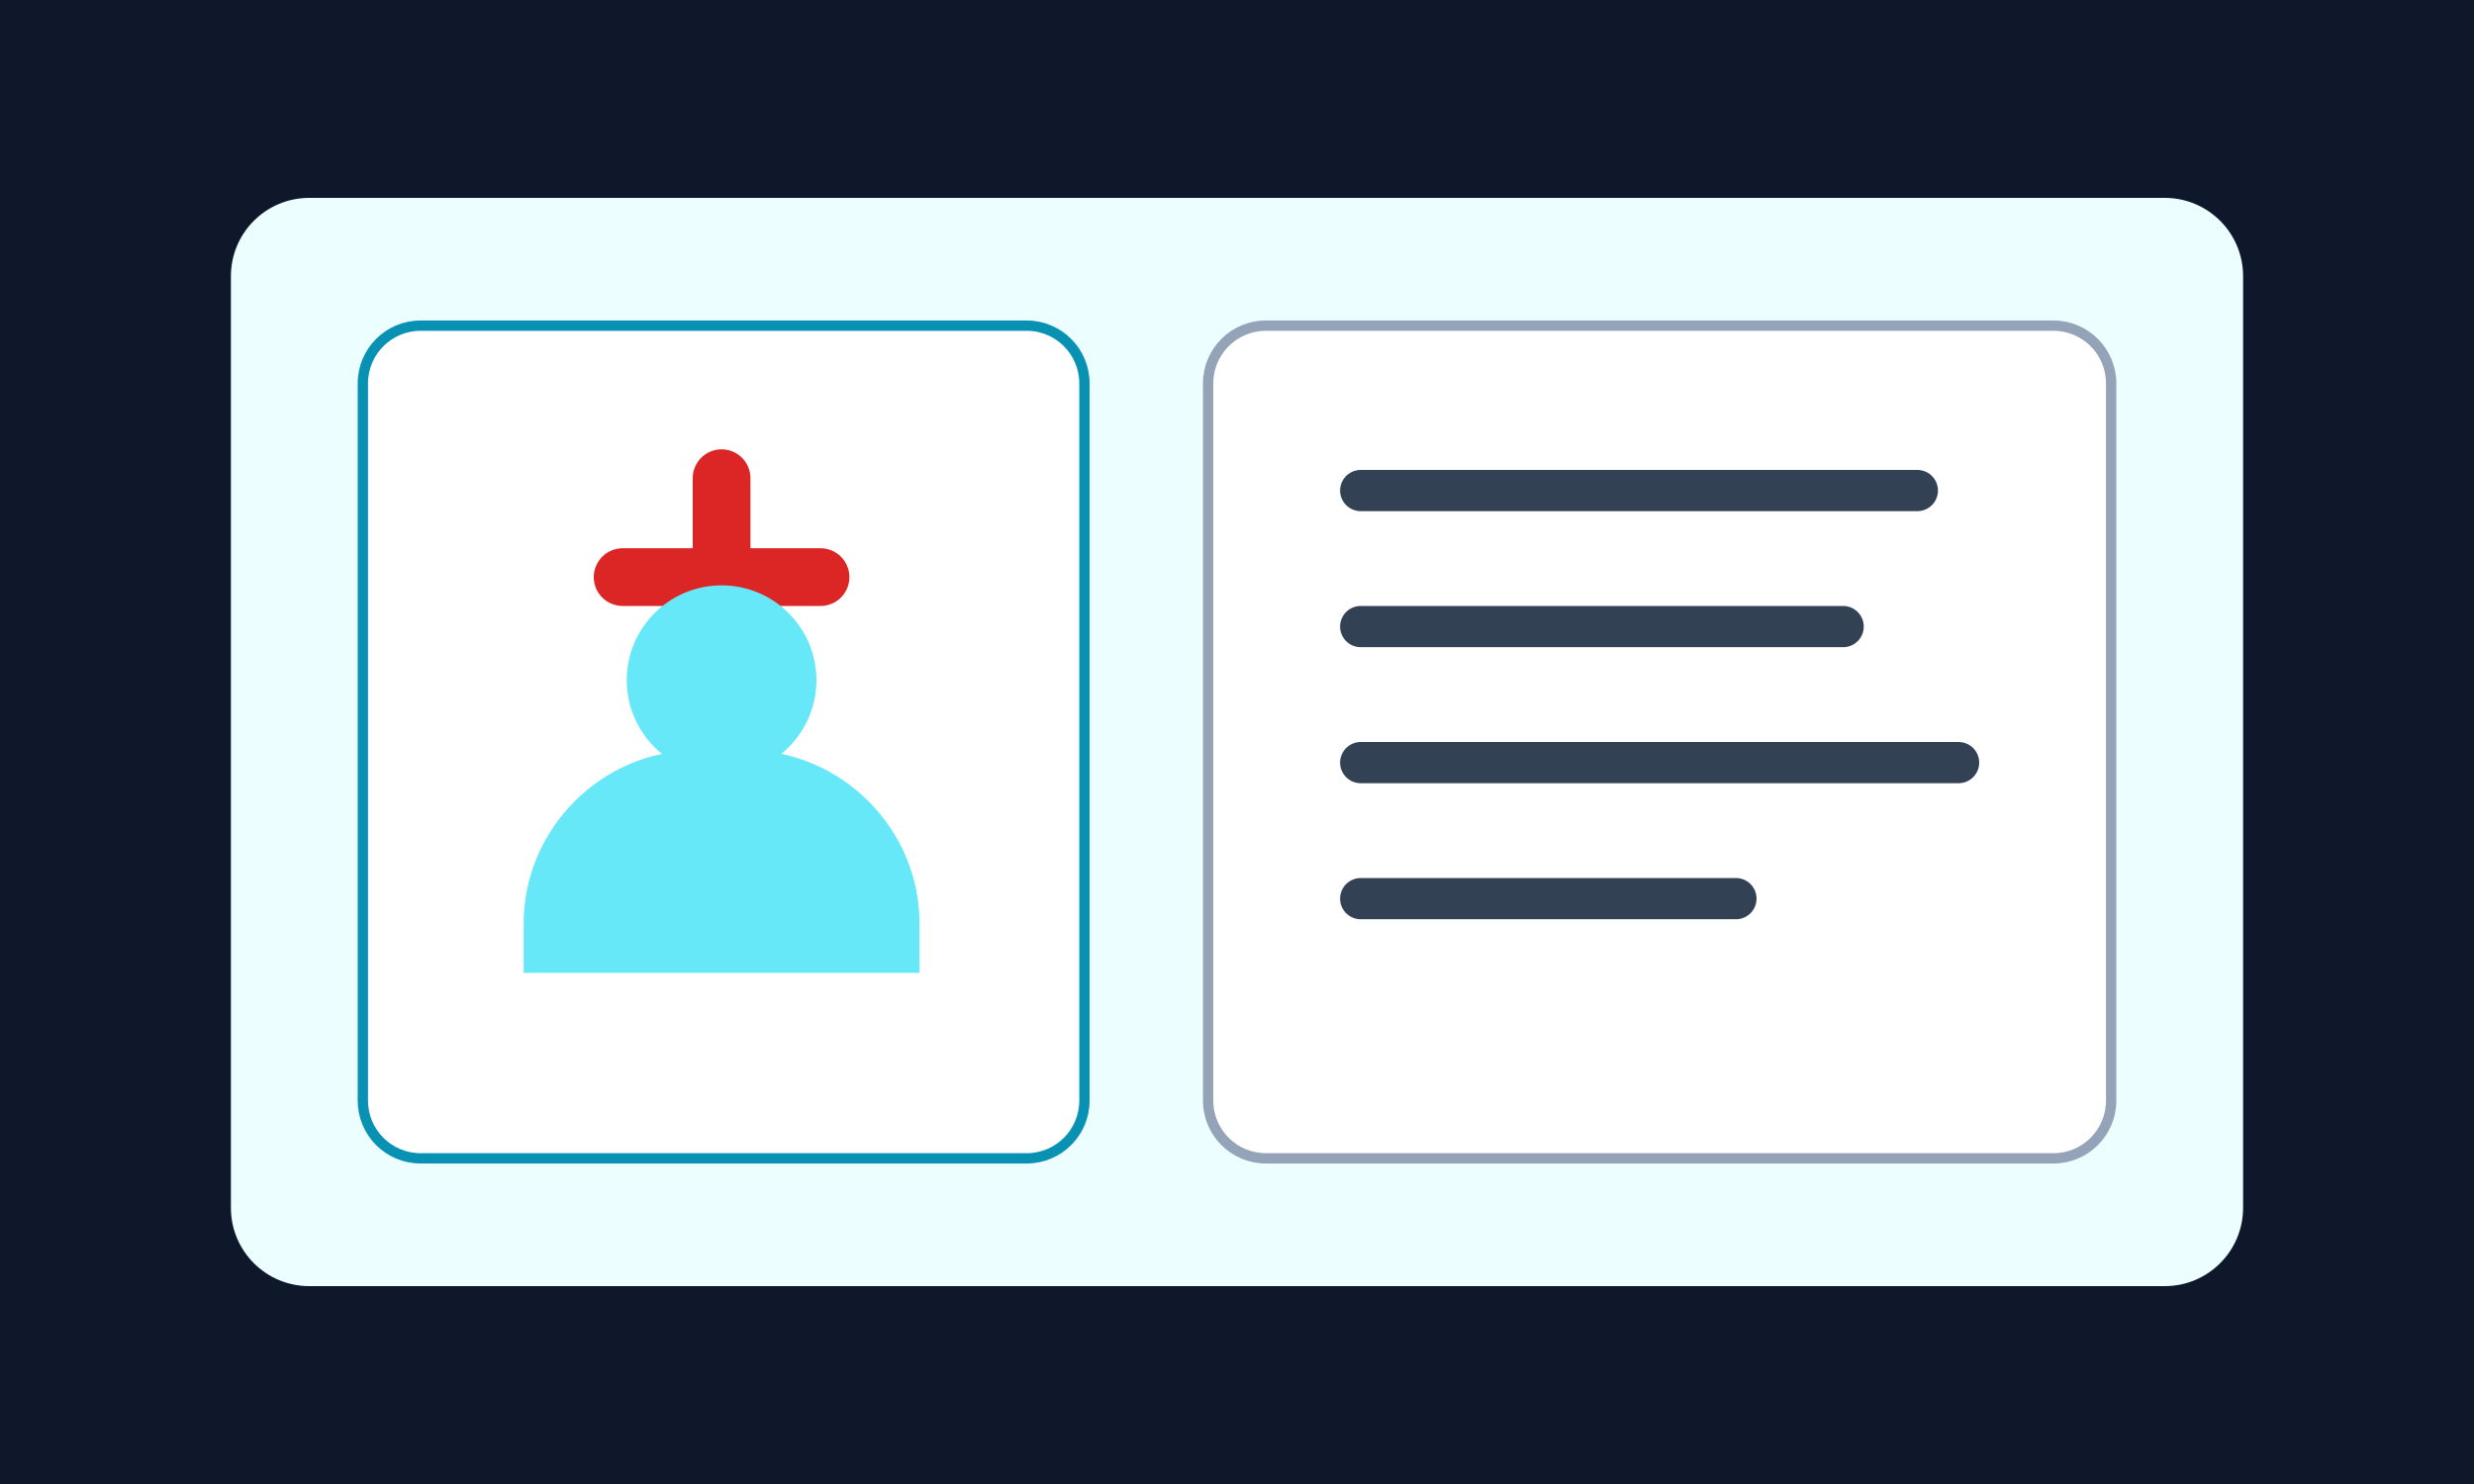
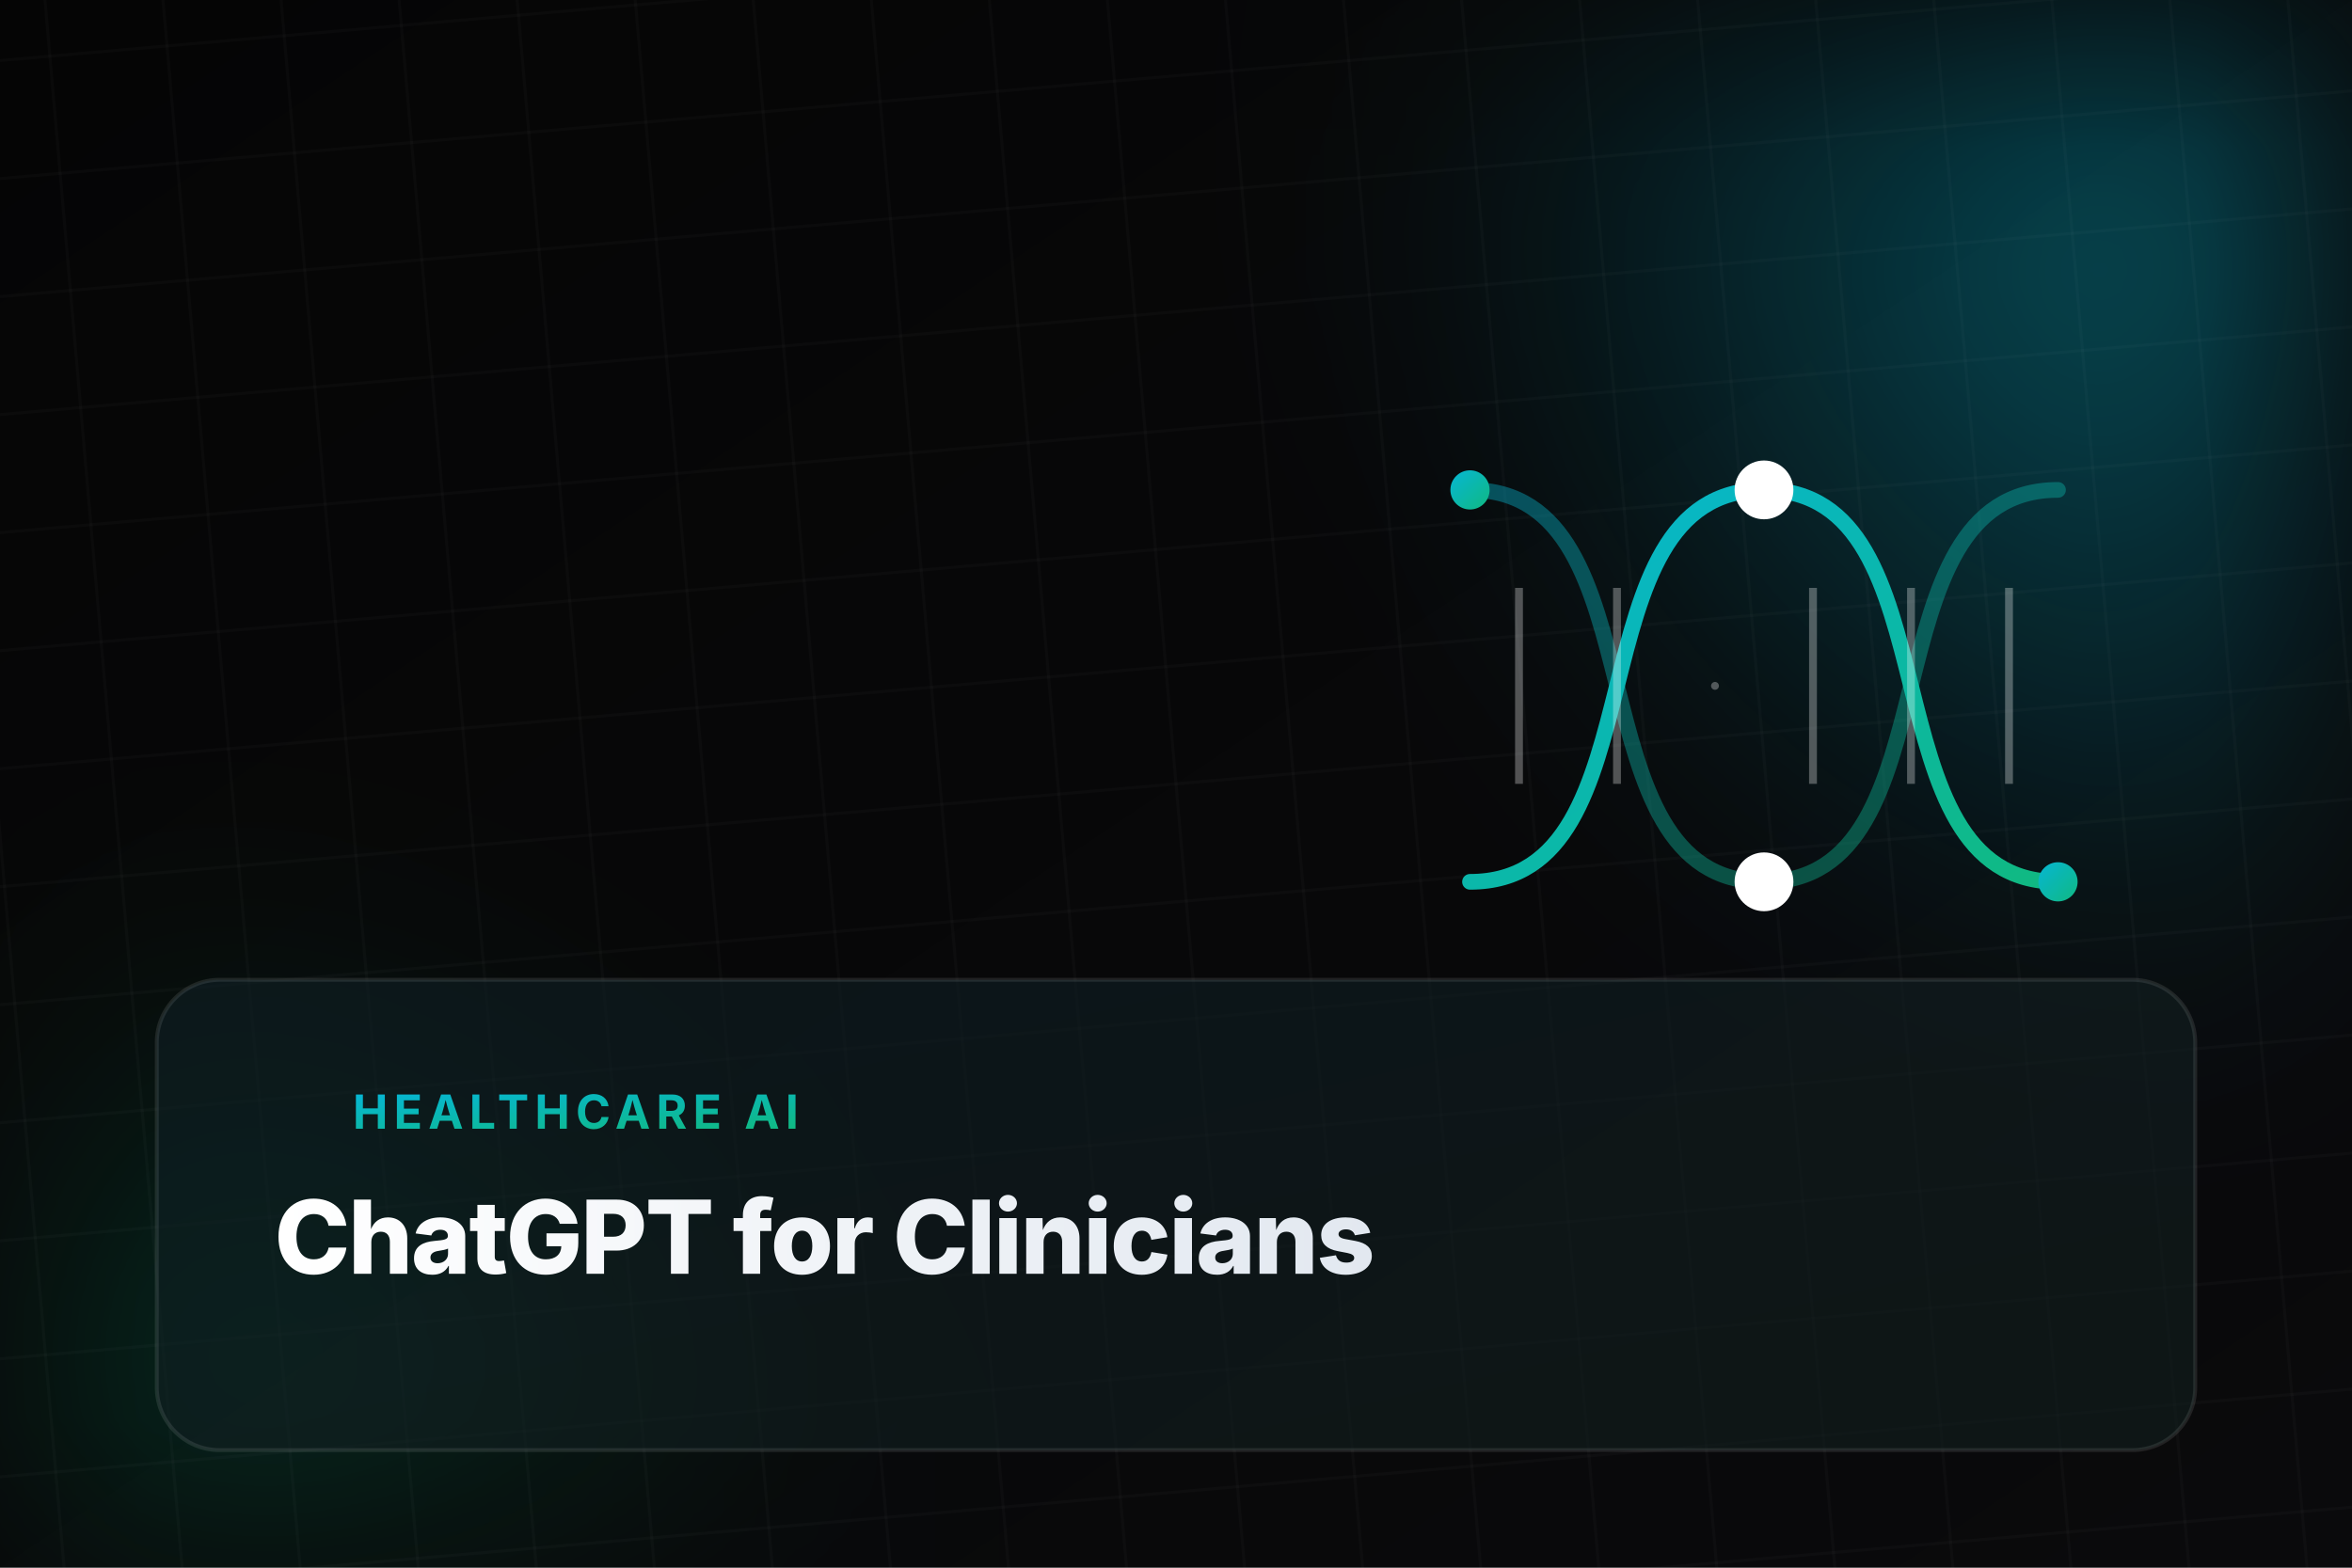
- <svg xmlns="http://www.w3.org/2000/svg" width="1200" height="720" viewBox="0 0 1200 720" fill="none" role="img" aria-label="Clinical AI workspace">
-   <rect width="1200" height="720" fill="#0F172A" />
-   <rect x="112" y="96" width="976" height="528" rx="38" fill="#ECFEFF" />
-   <rect x="176" y="158" width="350" height="404" rx="28" fill="#FFFFFF" stroke="#0891B2" stroke-width="5" />
-   <rect x="586" y="158" width="438" height="404" rx="28" fill="#FFFFFF" stroke="#94A3B8" stroke-width="5" />
-   <path d="M350 232V328M302 280H398" stroke="#DC2626" stroke-width="28" stroke-linecap="round" />
-   <path d="M660 238H930M660 304H894M660 370H950M660 436H842" stroke="#334155" stroke-width="20" stroke-linecap="round" />
-   <path d="M254 448C254 402 292 364 338 364H362C408 364 446 402 446 448V472H254V448Z" fill="#67E8F9" />
-   <circle cx="350" cy="330" r="46" fill="#67E8F9" />
+ <svg xmlns="http://www.w3.org/2000/svg" viewBox="0 0 1200 800" width="1200" height="800">
+   <defs>
+     <linearGradient id="bg" x1="0%" y1="0%" x2="100%" y2="100%">
+       <stop offset="0%" stop-color="#050505" />
+       <stop offset="100%" stop-color="#0a0a0c" />
+     </linearGradient>
+     <radialGradient id="glow1" cx="80%" cy="30%" r="50%">
+       <stop offset="0%" stop-color="#06b6d4" stop-opacity="0.5" />
+       <stop offset="100%" stop-color="#06b6d4" stop-opacity="0" />
+     </radialGradient>
+     <radialGradient id="glow2" cx="20%" cy="80%" r="50%">
+       <stop offset="0%" stop-color="#10b981" stop-opacity="0.3" />
+       <stop offset="100%" stop-color="#10b981" stop-opacity="0" />
+     </radialGradient>
+     <linearGradient id="text-grad" x1="0%" y1="0%" x2="100%" y2="0%">
+       <stop offset="0%" stop-color="#ffffff" />
+       <stop offset="100%" stop-color="#e2e8f0" />
+     </linearGradient>
+     <linearGradient id="accent" x1="0%" y1="0%" x2="100%" y2="100%">
+       <stop offset="0%" stop-color="#06b6d4" />
+       <stop offset="100%" stop-color="#10b981" />
+     </linearGradient>
+     <filter id="blur" x="-50%" y="-50%" width="200%" height="200%">
+       <feGaussianBlur stdDeviation="80" />
+     </filter>
+   </defs>
+   <rect width="1200" height="800" fill="url(#bg)" />
+   <circle cx="900" cy="250" r="450" fill="url(#glow1)" filter="url(#blur)" />
+   <circle cx="300" cy="600" r="350" fill="url(#glow2)" filter="url(#blur)" />
+   <g stroke="#ffffff" stroke-opacity="0.02" stroke-width="1.5" transform="rotate(-5, 600, 400)">
+     <path d="M0 -200 V1000" />
+     <path d="M60 -200 V1000" />
+     <path d="M120 -200 V1000" />
+     <path d="M180 -200 V1000" />
+     <path d="M240 -200 V1000" />
+     <path d="M300 -200 V1000" />
+     <path d="M360 -200 V1000" />
+     <path d="M420 -200 V1000" />
+     <path d="M480 -200 V1000" />
+     <path d="M540 -200 V1000" />
+     <path d="M600 -200 V1000" />
+     <path d="M660 -200 V1000" />
+     <path d="M720 -200 V1000" />
+     <path d="M780 -200 V1000" />
+     <path d="M840 -200 V1000" />
+     <path d="M900 -200 V1000" />
+     <path d="M960 -200 V1000" />
+     <path d="M1020 -200 V1000" />
+     <path d="M1080 -200 V1000" />
+     <path d="M1140 -200 V1000" />
+     <path d="M1200 -200 V1000" />
+     <path d="M1260 -200 V1000" />
+     <path d="M1320 -200 V1000" />
+     <path d="M1380 -200 V1000" />
+     <path d="M-200 -200 H1400" />
+     <path d="M-200 -140 H1400" />
+     <path d="M-200 -80 H1400" />
+     <path d="M-200 -20 H1400" />
+     <path d="M-200 40 H1400" />
+     <path d="M-200 100 H1400" />
+     <path d="M-200 160 H1400" />
+     <path d="M-200 220 H1400" />
+     <path d="M-200 280 H1400" />
+     <path d="M-200 340 H1400" />
+     <path d="M-200 400 H1400" />
+     <path d="M-200 460 H1400" />
+     <path d="M-200 520 H1400" />
+     <path d="M-200 580 H1400" />
+     <path d="M-200 640 H1400" />
+     <path d="M-200 700 H1400" />
+     <path d="M-200 760 H1400" />
+     <path d="M-200 820 H1400" />
+     <path d="M-200 880 H1400" />
+     <path d="M-200 940 H1400" />
+   </g>
+   <g transform="translate(650, 150)">
+     <path d="M100 300 C 200 300, 150 100, 250 100 C 350 100, 300 300, 400 300" fill="none" stroke="url(#accent)" stroke-width="8" stroke-linecap="round" />
+     <path d="M100 100 C 200 100, 150 300, 250 300 C 350 300, 300 100, 400 100" fill="none" stroke="url(#accent)" stroke-width="8" stroke-opacity="0.4" stroke-linecap="round" />
+     <line x1="125" y1="250" x2="125" y2="150" stroke="#ffffff" stroke-opacity="0.3" stroke-width="4" />
+     <line x1="175" y1="150" x2="175" y2="250" stroke="#ffffff" stroke-opacity="0.3" stroke-width="4" />
+     <line x1="225" y1="200" x2="225" y2="200" stroke="#ffffff" stroke-opacity="0.3" stroke-width="4" stroke-linecap="round" />
+     <line x1="275" y1="250" x2="275" y2="150" stroke="#ffffff" stroke-opacity="0.3" stroke-width="4" />
+     <line x1="325" y1="150" x2="325" y2="250" stroke="#ffffff" stroke-opacity="0.3" stroke-width="4" />
+     <line x1="375" y1="250" x2="375" y2="150" stroke="#ffffff" stroke-opacity="0.3" stroke-width="4" />
+     <circle cx="250" cy="100" r="15" fill="#ffffff" />
+     <circle cx="250" cy="300" r="15" fill="#ffffff" />
+     <circle cx="100" cy="100" r="10" fill="url(#accent)" />
+     <circle cx="400" cy="300" r="10" fill="url(#accent)" />
+   </g>
+   <g transform="translate(80, 500)">
+     <rect width="1040" height="240" rx="32" fill="#111115" fill-opacity="0.6" stroke="#ffffff" stroke-opacity="0.1" stroke-width="2" />
+     <rect x="0" y="0" width="1040" height="240" rx="32" fill="url(#accent)" fill-opacity="0.05" />
+     <path d="M 60 70 L 80 70" stroke="url(#accent)" stroke-width="6" stroke-linecap="round" />
+     <text x="100" y="76" fill="url(#accent)" font-family="Inter, system-ui, sans-serif" font-weight="700" font-size="24" letter-spacing="3">HEALTHCARE AI</text>
+     <text x="60" y="150" fill="url(#text-grad)" font-family="Inter, system-ui, sans-serif" font-weight="800" font-size="52" letter-spacing="-1">ChatGPT for Clinicians</text>
+   </g>
</svg>
